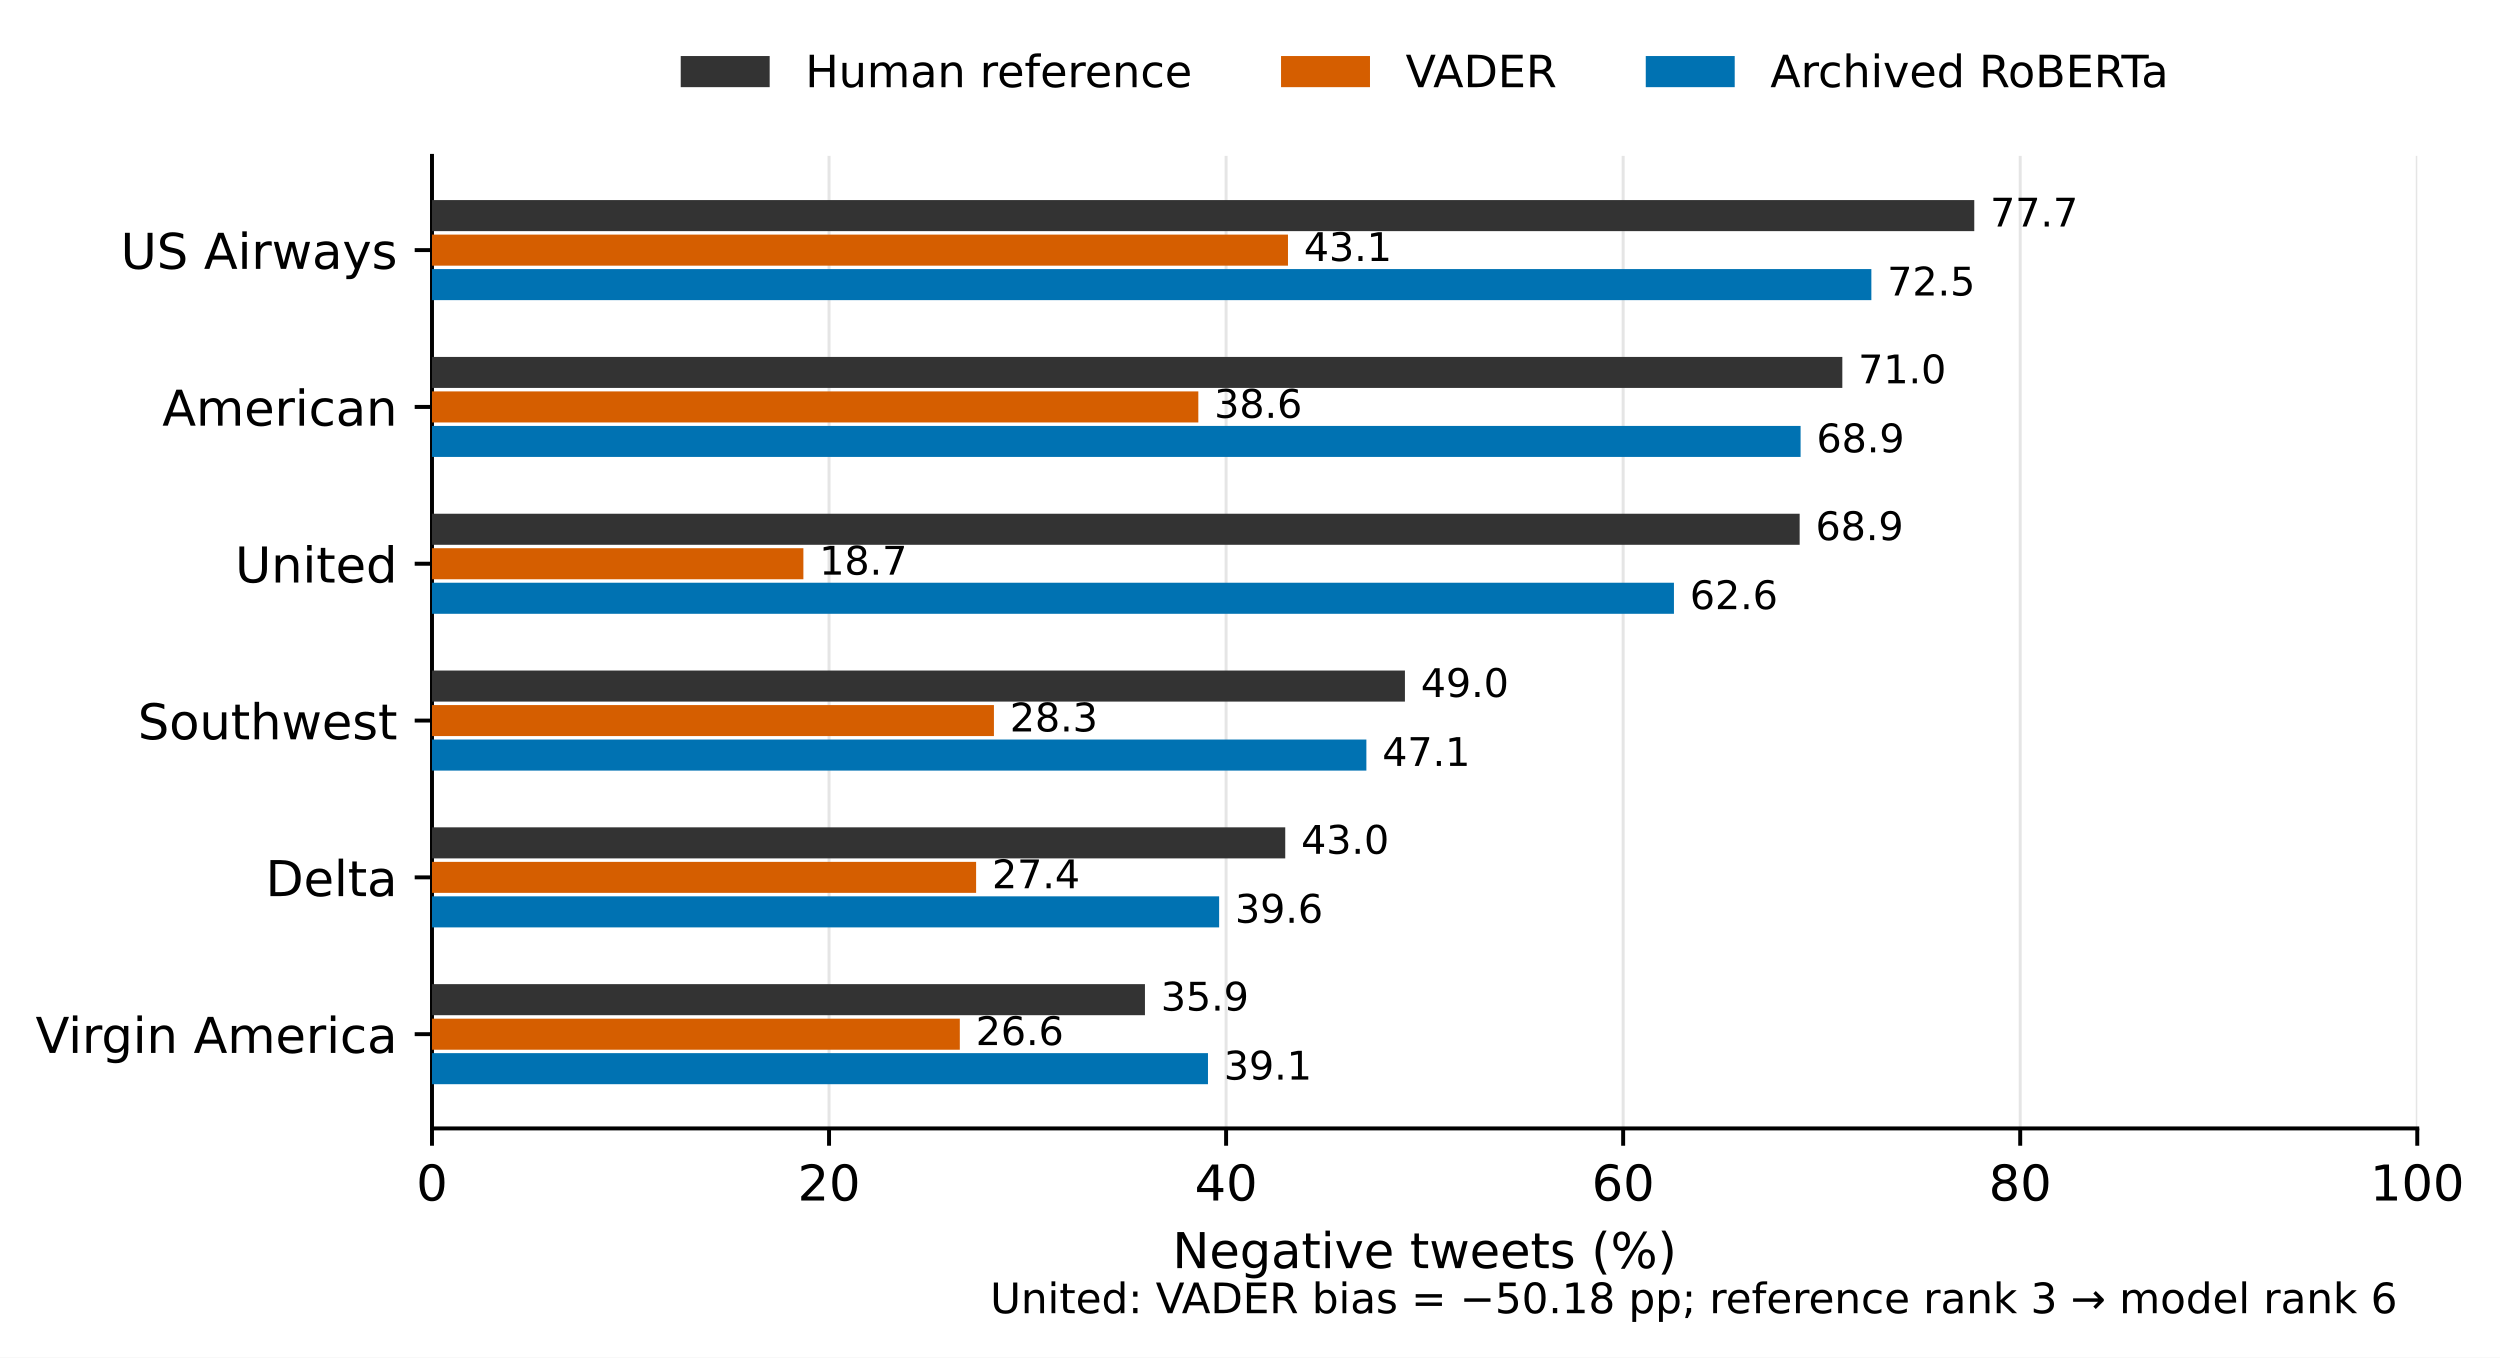
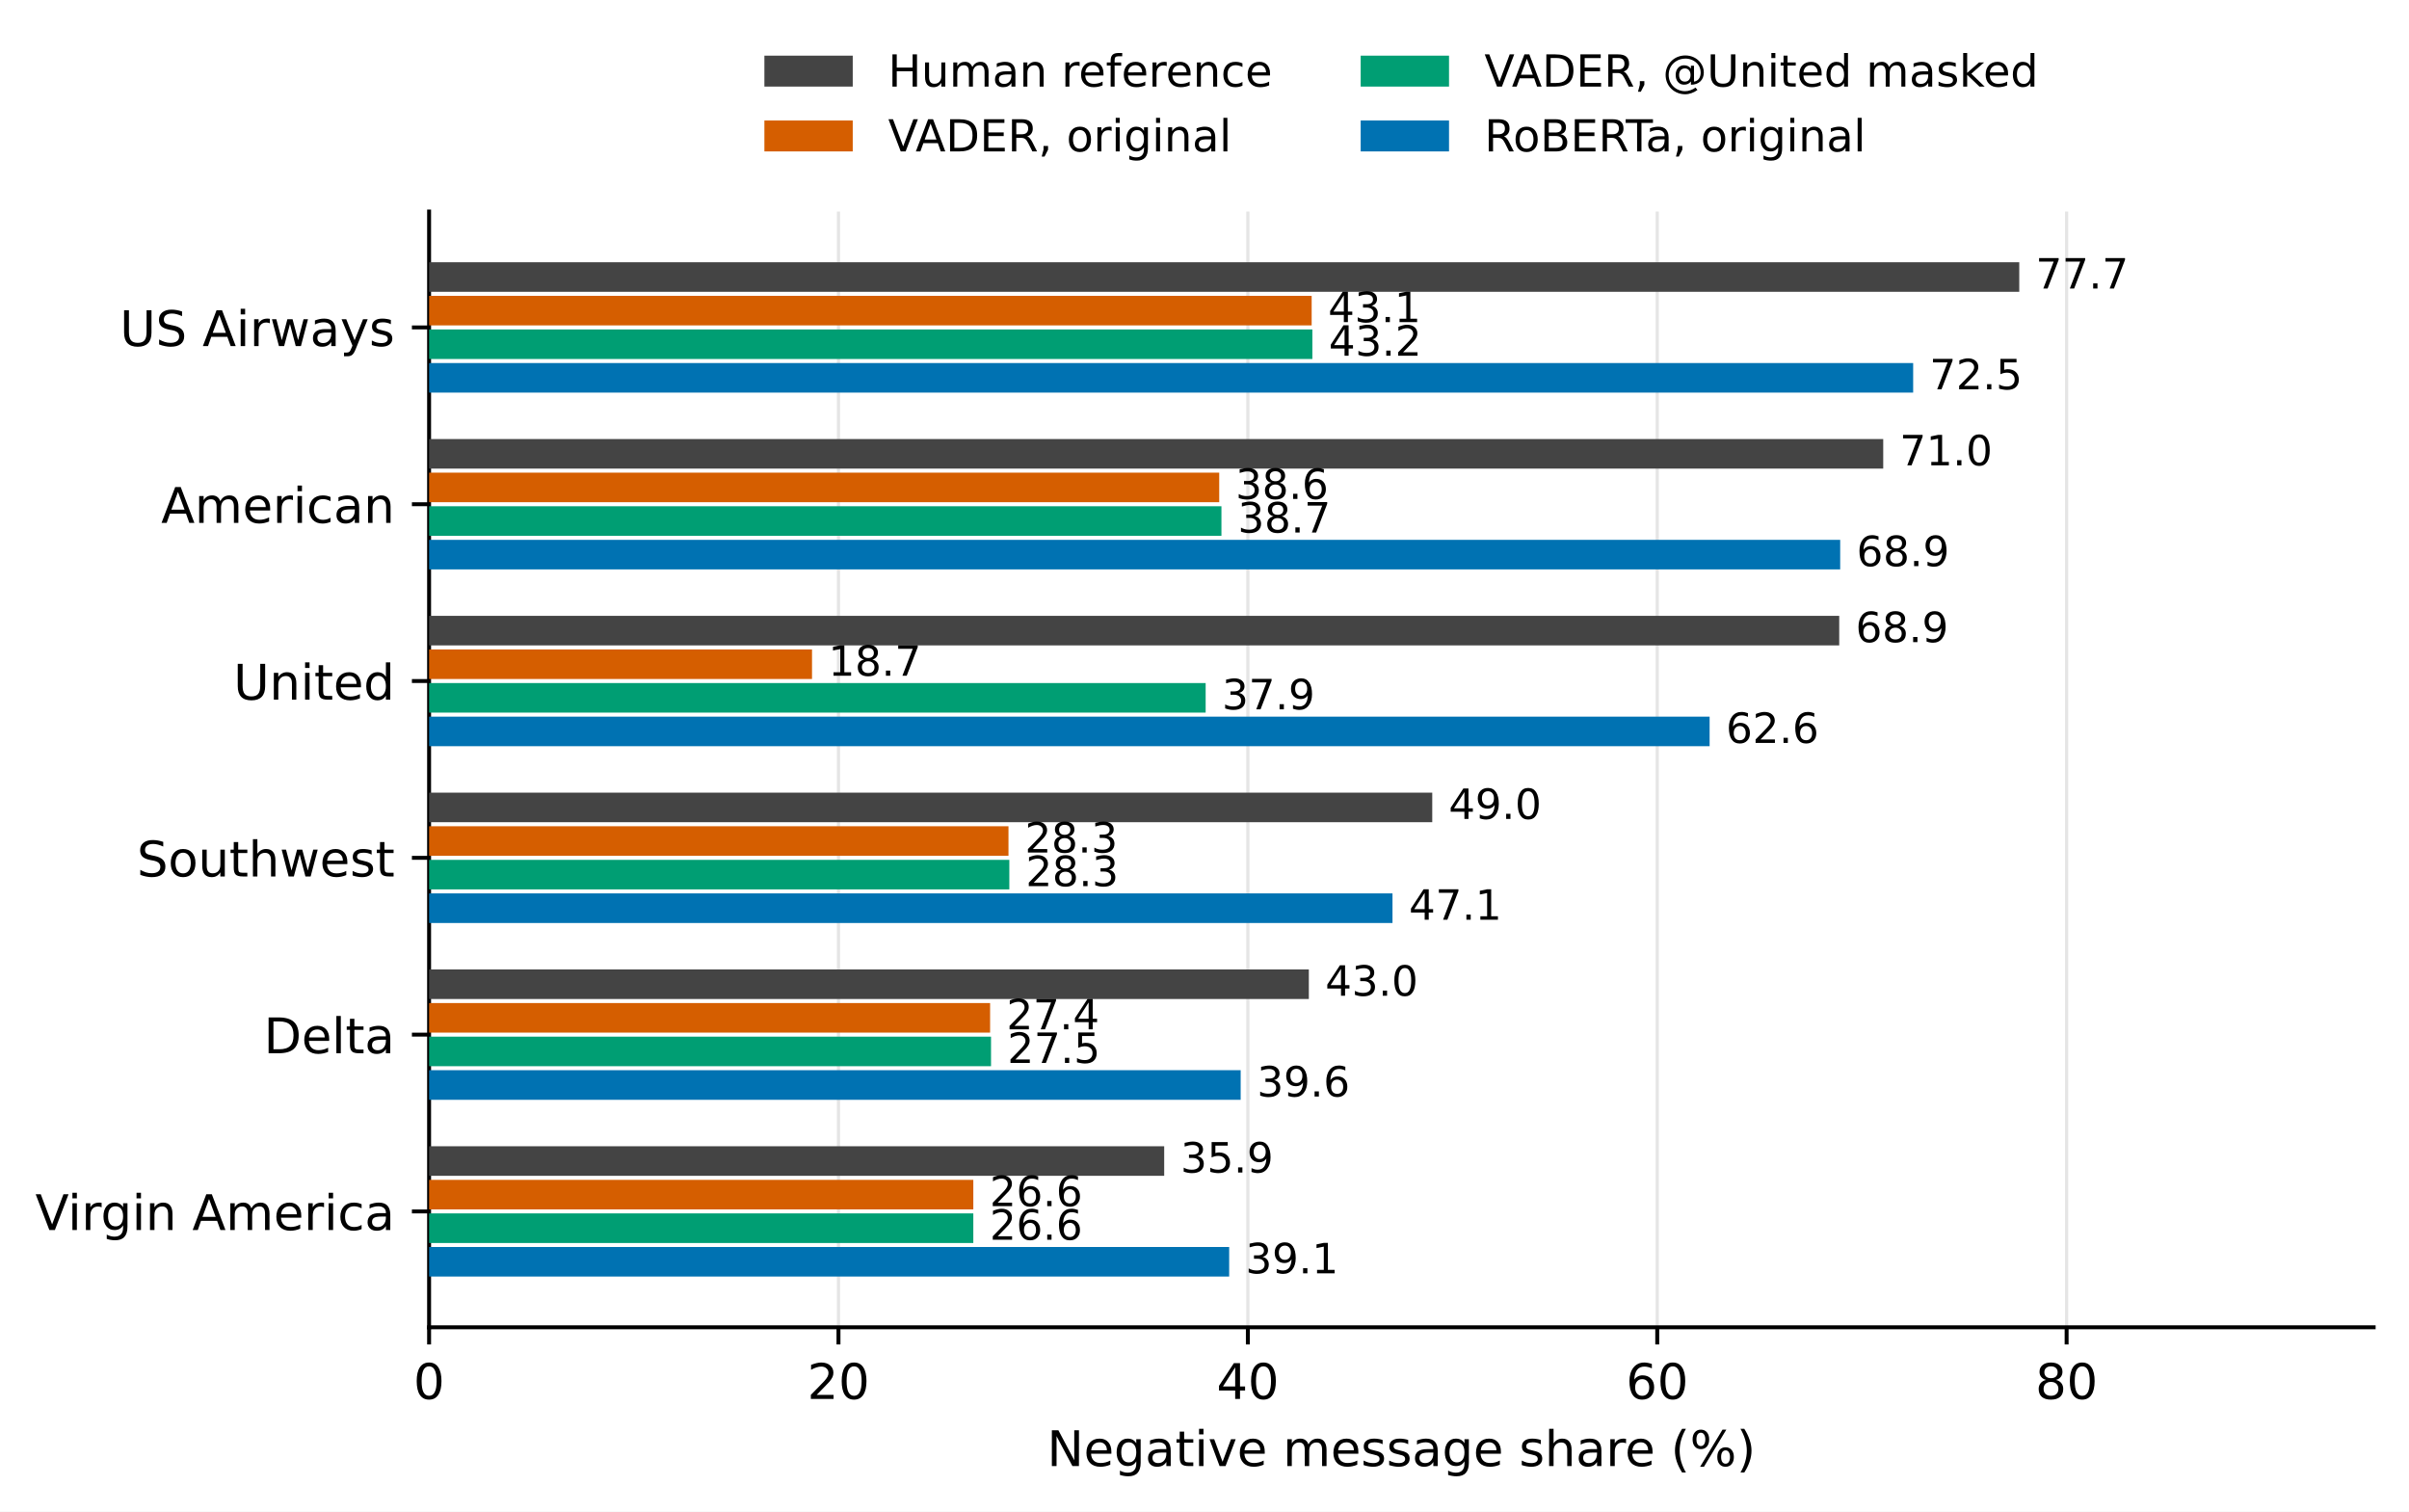
- <svg xmlns="http://www.w3.org/2000/svg" xmlns:xlink="http://www.w3.org/1999/xlink" width="505.926pt" height="274.721pt" viewBox="0 0 505.926 274.721" version="1.1">
+ <svg xmlns="http://www.w3.org/2000/svg" xmlns:xlink="http://www.w3.org/1999/xlink" width="490.802pt" height="307.954pt" viewBox="0 0 490.802 307.954" version="1.1">
  <defs>
    <style type="text/css">*{stroke-linejoin: round; stroke-linecap: butt}</style>
  </defs>
  <g id="figure_1">
    <g id="patch_1">
-       <path d="M 0 274.721  L 505.926 274.721  L 505.926 0  L 0 0  z " style="fill: #ffffff" />
+       <path d="M 0 307.954 L 490.802 307.954 L 490.802 0 L 0 0 z " style="fill: #ffffff" />
    </g>
    <g id="axes_1">
      <g id="patch_2">
-         <path d="M 87.422 228.359  L 489.182 228.359  L 489.182 31.547  L 87.422 31.547  z " style="fill: #ffffff" />
+         <path d="M 87.422 270.398 L 483.602 270.398 L 483.602 43.094 L 87.422 43.094 z " style="fill: #ffffff" />
      </g>
      <g id="matplotlib.axis_1">
        <g id="xtick_1">
          <g id="line2d_1">
-             <path d="M 87.422 228.359  L 87.422 31.547  " clip-path="url(#pfa3105488c)" style="fill: none; stroke: #e5e5e5; stroke-width: 0.6; stroke-linecap: square" />
+             <path d="M 87.422 270.398 L 87.422 43.094 " clip-path="url(#p3e09c1a97e)" style="fill: none; stroke: #e5e5e5; stroke-width: 0.65; stroke-linecap: square" />
          </g>
          <g id="line2d_2">
            <defs>
-               <path id="mf309adf882" d="M 0 0  L 0 3.5  " style="stroke: #000000; stroke-width: 0.8" />
+               <path id="m27951ff203" d="M 0 0 L 0 3.5 " style="stroke: #000000; stroke-width: 0.8" />
            </defs>
            <g>
-               <use xlink:href="#mf309adf882" x="87.422" y="228.359" style="stroke: #000000; stroke-width: 0.8" />
+               <use xlink:href="#m27951ff203" x="87.422" y="270.398" style="stroke: #000000; stroke-width: 0.8" />
            </g>
          </g>
          <g id="text_1">
-             <text style="font-size: 10px; font-family: 'DejaVu Sans'; text-anchor: middle" x="87.422" y="242.957" transform="rotate(-0 87.42188 242.957)">0</text>
+             <text style="font-size: 10px; font-family: 'DejaVu Sans'; text-anchor: middle" x="87.422" y="284.996" transform="rotate(-0 87.42188 284.9961)">0</text>
          </g>
        </g>
        <g id="xtick_2">
          <g id="line2d_3">
-             <path d="M 167.774 228.359  L 167.774 31.547  " clip-path="url(#pfa3105488c)" style="fill: none; stroke: #e5e5e5; stroke-width: 0.6; stroke-linecap: square" />
+             <path d="M 170.828 270.398 L 170.828 43.094 " clip-path="url(#p3e09c1a97e)" style="fill: none; stroke: #e5e5e5; stroke-width: 0.65; stroke-linecap: square" />
          </g>
          <g id="line2d_4">
            <g>
-               <use xlink:href="#mf309adf882" x="167.774" y="228.359" style="stroke: #000000; stroke-width: 0.8" />
+               <use xlink:href="#m27951ff203" x="170.828" y="270.398" style="stroke: #000000; stroke-width: 0.8" />
            </g>
          </g>
          <g id="text_2">
-             <text style="font-size: 10px; font-family: 'DejaVu Sans'; text-anchor: middle" x="167.774" y="242.957" transform="rotate(-0 167.7739 242.957)">20</text>
+             <text style="font-size: 10px; font-family: 'DejaVu Sans'; text-anchor: middle" x="170.828" y="284.996" transform="rotate(-0 170.8282 284.9961)">20</text>
          </g>
        </g>
        <g id="xtick_3">
          <g id="line2d_5">
-             <path d="M 248.126 228.359  L 248.126 31.547  " clip-path="url(#pfa3105488c)" style="fill: none; stroke: #e5e5e5; stroke-width: 0.6; stroke-linecap: square" />
+             <path d="M 254.235 270.398 L 254.235 43.094 " clip-path="url(#p3e09c1a97e)" style="fill: none; stroke: #e5e5e5; stroke-width: 0.65; stroke-linecap: square" />
          </g>
          <g id="line2d_6">
            <g>
-               <use xlink:href="#mf309adf882" x="248.126" y="228.359" style="stroke: #000000; stroke-width: 0.8" />
+               <use xlink:href="#m27951ff203" x="254.235" y="270.398" style="stroke: #000000; stroke-width: 0.8" />
            </g>
          </g>
          <g id="text_3">
-             <text style="font-size: 10px; font-family: 'DejaVu Sans'; text-anchor: middle" x="248.126" y="242.957" transform="rotate(-0 248.1259 242.957)">40</text>
+             <text style="font-size: 10px; font-family: 'DejaVu Sans'; text-anchor: middle" x="254.235" y="284.996" transform="rotate(-0 254.2345 284.9961)">40</text>
          </g>
        </g>
        <g id="xtick_4">
          <g id="line2d_7">
-             <path d="M 328.478 228.359  L 328.478 31.547  " clip-path="url(#pfa3105488c)" style="fill: none; stroke: #e5e5e5; stroke-width: 0.6; stroke-linecap: square" />
+             <path d="M 337.641 270.398 L 337.641 43.094 " clip-path="url(#p3e09c1a97e)" style="fill: none; stroke: #e5e5e5; stroke-width: 0.65; stroke-linecap: square" />
          </g>
          <g id="line2d_8">
            <g>
-               <use xlink:href="#mf309adf882" x="328.478" y="228.359" style="stroke: #000000; stroke-width: 0.8" />
+               <use xlink:href="#m27951ff203" x="337.641" y="270.398" style="stroke: #000000; stroke-width: 0.8" />
            </g>
          </g>
          <g id="text_4">
-             <text style="font-size: 10px; font-family: 'DejaVu Sans'; text-anchor: middle" x="328.478" y="242.957" transform="rotate(-0 328.4779 242.957)">60</text>
+             <text style="font-size: 10px; font-family: 'DejaVu Sans'; text-anchor: middle" x="337.641" y="284.996" transform="rotate(-0 337.6408 284.9961)">60</text>
          </g>
        </g>
        <g id="xtick_5">
          <g id="line2d_9">
-             <path d="M 408.83 228.359  L 408.83 31.547  " clip-path="url(#pfa3105488c)" style="fill: none; stroke: #e5e5e5; stroke-width: 0.6; stroke-linecap: square" />
+             <path d="M 421.047 270.398 L 421.047 43.094 " clip-path="url(#p3e09c1a97e)" style="fill: none; stroke: #e5e5e5; stroke-width: 0.65; stroke-linecap: square" />
          </g>
          <g id="line2d_10">
            <g>
-               <use xlink:href="#mf309adf882" x="408.83" y="228.359" style="stroke: #000000; stroke-width: 0.8" />
+               <use xlink:href="#m27951ff203" x="421.047" y="270.398" style="stroke: #000000; stroke-width: 0.8" />
            </g>
          </g>
          <g id="text_5">
-             <text style="font-size: 10px; font-family: 'DejaVu Sans'; text-anchor: middle" x="408.83" y="242.957" transform="rotate(-0 408.8299 242.957)">80</text>
-           </g>
-         </g>
-         <g id="xtick_6">
-           <g id="line2d_11">
-             <path d="M 489.182 228.359  L 489.182 31.547  " clip-path="url(#pfa3105488c)" style="fill: none; stroke: #e5e5e5; stroke-width: 0.6; stroke-linecap: square" />
-           </g>
-           <g id="line2d_12">
-             <g>
-               <use xlink:href="#mf309adf882" x="489.182" y="228.359" style="stroke: #000000; stroke-width: 0.8" />
-             </g>
-           </g>
-           <g id="text_6">
-             <text style="font-size: 10px; font-family: 'DejaVu Sans'; text-anchor: middle" x="489.182" y="242.957" transform="rotate(-0 489.1819 242.957)">100</text>
-           </g>
-         </g>
-         <g id="text_7">
-           <text style="font-size: 10px; font-family: 'DejaVu Sans'; text-anchor: middle" x="288.302" y="256.635" transform="rotate(-0 288.3019 256.6351)">Negative tweets (%)</text>
+             <text style="font-size: 10px; font-family: 'DejaVu Sans'; text-anchor: middle" x="421.047" y="284.996" transform="rotate(-0 421.0471 284.9961)">80</text>
+           </g>
+         </g>
+         <g id="text_6">
+           <text style="font-size: 10px; font-family: 'DejaVu Sans'; text-anchor: middle" x="285.512" y="298.674" transform="rotate(-0 285.5119 298.6742)">Negative message share (%)</text>
        </g>
      </g>
      <g id="matplotlib.axis_2">
        <g id="ytick_1">
+           <g id="line2d_11">
+             <defs>
+               <path id="mf4ad409b9f" d="M 0 0 L -3.5 0 " style="stroke: #000000; stroke-width: 0.8" />
+             </defs>
+             <g>
+               <use xlink:href="#mf4ad409b9f" x="87.422" y="66.702" style="stroke: #000000; stroke-width: 0.8" />
+             </g>
+           </g>
+           <g id="text_7">
+             <text style="font-size: 10px; font-family: 'DejaVu Sans'; text-anchor: end" x="80.422" y="70.501" transform="rotate(-0 80.42188 70.50096)">US Airways</text>
+           </g>
+         </g>
+         <g id="ytick_2">
+           <g id="line2d_12">
+             <g>
+               <use xlink:href="#mf4ad409b9f" x="87.422" y="102.719" style="stroke: #000000; stroke-width: 0.8" />
+             </g>
+           </g>
+           <g id="text_8">
+             <text style="font-size: 10px; font-family: 'DejaVu Sans'; text-anchor: end" x="80.422" y="106.519" transform="rotate(-0 80.42188 106.5185)">American</text>
+           </g>
+         </g>
+         <g id="ytick_3">
          <g id="line2d_13">
-             <defs>
-               <path id="mdc3996a9a2" d="M 0 0  L -3.5 0  " style="stroke: #000000; stroke-width: 0.8" />
-             </defs>
-             <g>
-               <use xlink:href="#mdc3996a9a2" x="87.422" y="50.616" style="stroke: #000000; stroke-width: 0.8" />
-             </g>
-           </g>
-           <g id="text_8">
-             <text style="font-size: 10px; font-family: 'DejaVu Sans'; text-anchor: end" x="80.422" y="54.415" transform="rotate(-0 80.42188 54.41513)">US Airways</text>
-           </g>
-         </g>
-         <g id="ytick_2">
+             <g>
+               <use xlink:href="#mf4ad409b9f" x="87.422" y="138.737" style="stroke: #000000; stroke-width: 0.8" />
+             </g>
+           </g>
+           <g id="text_9">
+             <text style="font-size: 10px; font-family: 'DejaVu Sans'; text-anchor: end" x="80.422" y="142.536" transform="rotate(-0 80.42188 142.5361)">United</text>
+           </g>
+         </g>
+         <g id="ytick_4">
          <g id="line2d_14">
            <g>
-               <use xlink:href="#mdc3996a9a2" x="87.422" y="82.351" style="stroke: #000000; stroke-width: 0.8" />
-             </g>
-           </g>
-           <g id="text_9">
-             <text style="font-size: 10px; font-family: 'DejaVu Sans'; text-anchor: end" x="80.422" y="86.15" transform="rotate(-0 80.42188 86.14978)">American</text>
-           </g>
-         </g>
-         <g id="ytick_3">
+               <use xlink:href="#mf4ad409b9f" x="87.422" y="174.754" style="stroke: #000000; stroke-width: 0.8" />
+             </g>
+           </g>
+           <g id="text_10">
+             <text style="font-size: 10px; font-family: 'DejaVu Sans'; text-anchor: end" x="80.422" y="178.554" transform="rotate(-0 80.42188 178.5537)">Southwest</text>
+           </g>
+         </g>
+         <g id="ytick_5">
          <g id="line2d_15">
            <g>
-               <use xlink:href="#mdc3996a9a2" x="87.422" y="114.085" style="stroke: #000000; stroke-width: 0.8" />
-             </g>
-           </g>
-           <g id="text_10">
-             <text style="font-size: 10px; font-family: 'DejaVu Sans'; text-anchor: end" x="80.422" y="117.884" transform="rotate(-0 80.42188 117.8844)">United</text>
-           </g>
-         </g>
-         <g id="ytick_4">
+               <use xlink:href="#mf4ad409b9f" x="87.422" y="210.772" style="stroke: #000000; stroke-width: 0.8" />
+             </g>
+           </g>
+           <g id="text_11">
+             <text style="font-size: 10px; font-family: 'DejaVu Sans'; text-anchor: end" x="80.422" y="214.571" transform="rotate(-0 80.42188 214.5712)">Delta</text>
+           </g>
+         </g>
+         <g id="ytick_6">
          <g id="line2d_16">
            <g>
-               <use xlink:href="#mdc3996a9a2" x="87.422" y="145.82" style="stroke: #000000; stroke-width: 0.8" />
-             </g>
-           </g>
-           <g id="text_11">
-             <text style="font-size: 10px; font-family: 'DejaVu Sans'; text-anchor: end" x="80.422" y="149.619" transform="rotate(-0 80.42188 149.6191)">Southwest</text>
-           </g>
-         </g>
-         <g id="ytick_5">
-           <g id="line2d_17">
-             <g>
-               <use xlink:href="#mdc3996a9a2" x="87.422" y="177.555" style="stroke: #000000; stroke-width: 0.8" />
+               <use xlink:href="#mf4ad409b9f" x="87.422" y="246.79" style="stroke: #000000; stroke-width: 0.8" />
            </g>
          </g>
          <g id="text_12">
-             <text style="font-size: 10px; font-family: 'DejaVu Sans'; text-anchor: end" x="80.422" y="181.354" transform="rotate(-0 80.42188 181.3538)">Delta</text>
-           </g>
-         </g>
-         <g id="ytick_6">
-           <g id="line2d_18">
-             <g>
-               <use xlink:href="#mdc3996a9a2" x="87.422" y="209.289" style="stroke: #000000; stroke-width: 0.8" />
-             </g>
-           </g>
-           <g id="text_13">
-             <text style="font-size: 10px; font-family: 'DejaVu Sans'; text-anchor: end" x="80.422" y="213.088" transform="rotate(-0 80.42188 213.0884)">Virgin America</text>
+             <text style="font-size: 10px; font-family: 'DejaVu Sans'; text-anchor: end" x="80.422" y="250.589" transform="rotate(-0 80.42188 250.5888)">Virgin America</text>
          </g>
        </g>
      </g>
      <g id="patch_3">
-         <path d="M 87.422 228.359  L 87.422 31.547  " style="fill: none; stroke: #000000; stroke-width: 0.8; stroke-linejoin: miter; stroke-linecap: square" />
+         <path d="M 87.422 270.398 L 87.422 43.094 " style="fill: none; stroke: #000000; stroke-width: 0.8; stroke-linejoin: miter; stroke-linecap: square" />
      </g>
      <g id="patch_4">
-         <path d="M 87.422 228.359  L 489.182 228.359  " style="fill: none; stroke: #000000; stroke-width: 0.8; stroke-linejoin: miter; stroke-linecap: square" />
+         <path d="M 87.422 270.398 L 483.602 270.398 " style="fill: none; stroke: #000000; stroke-width: 0.8; stroke-linejoin: miter; stroke-linecap: square" />
      </g>
      <g id="patch_5">
-         <path d="M 87.422 40.493  L 399.534 40.493  L 399.534 46.776  L 87.422 46.776  z " clip-path="url(#pfa3105488c)" style="fill: #333333" />
+         <path d="M 87.422 53.426 L 411.398 53.426 L 411.398 59.448 L 87.422 59.448 z " clip-path="url(#p3e09c1a97e)" style="fill: #444444" />
      </g>
      <g id="patch_6">
-         <path d="M 87.422 72.227  L 372.833 72.227  L 372.833 78.511  L 87.422 78.511  z " clip-path="url(#pfa3105488c)" style="fill: #333333" />
+         <path d="M 87.422 89.443 L 383.682 89.443 L 383.682 95.465 L 87.422 95.465 z " clip-path="url(#p3e09c1a97e)" style="fill: #444444" />
      </g>
      <g id="patch_7">
-         <path d="M 87.422 103.962  L 364.197 103.962  L 364.197 110.245  L 87.422 110.245  z " clip-path="url(#pfa3105488c)" style="fill: #333333" />
+         <path d="M 87.422 125.461 L 374.718 125.461 L 374.718 131.483 L 87.422 131.483 z " clip-path="url(#p3e09c1a97e)" style="fill: #444444" />
      </g>
      <g id="patch_8">
-         <path d="M 87.422 135.697  L 284.317 135.697  L 284.317 141.98  L 87.422 141.98  z " clip-path="url(#pfa3105488c)" style="fill: #333333" />
+         <path d="M 87.422 161.478 L 291.802 161.478 L 291.802 167.501 L 87.422 167.501 z " clip-path="url(#p3e09c1a97e)" style="fill: #444444" />
      </g>
      <g id="patch_9">
-         <path d="M 87.422 167.431  L 260.096 167.431  L 260.096 173.715  L 87.422 173.715  z " clip-path="url(#pfa3105488c)" style="fill: #333333" />
+         <path d="M 87.422 197.496 L 266.659 197.496 L 266.659 203.518 L 87.422 203.518 z " clip-path="url(#p3e09c1a97e)" style="fill: #444444" />
      </g>
      <g id="patch_10">
-         <path d="M 87.422 199.166  L 231.705 199.166  L 231.705 205.449  L 87.422 205.449  z " clip-path="url(#pfa3105488c)" style="fill: #333333" />
+         <path d="M 87.422 233.514 L 237.189 233.514 L 237.189 239.536 L 87.422 239.536 z " clip-path="url(#p3e09c1a97e)" style="fill: #444444" />
+       </g>
+       <g id="text_13">
+         <text style="font-size: 8.5px; font-family: 'DejaVu Sans'; text-anchor: start" x="414.734" y="58.782" transform="rotate(-0 414.7343 58.7822)">77.7</text>
      </g>
      <g id="text_14">
-         <text style="font-size: 8px; font-family: 'DejaVu Sans'; text-anchor: start" x="402.748" y="45.842" transform="rotate(-0 402.7482 45.84178)">77.7</text>
+         <text style="font-size: 8.5px; font-family: 'DejaVu Sans'; text-anchor: start" x="387.018" y="94.8" transform="rotate(-0 387.0183 94.79977)">71.0</text>
      </g>
      <g id="text_15">
-         <text style="font-size: 8px; font-family: 'DejaVu Sans'; text-anchor: start" x="376.047" y="77.576" transform="rotate(-0 376.0472 77.57644)">71.0</text>
+         <text style="font-size: 8.5px; font-family: 'DejaVu Sans'; text-anchor: start" x="378.054" y="130.817" transform="rotate(-0 378.0538 130.8173)">68.9</text>
      </g>
      <g id="text_16">
-         <text style="font-size: 8px; font-family: 'DejaVu Sans'; text-anchor: start" x="367.411" y="109.311" transform="rotate(-0 367.411 109.3111)">68.9</text>
+         <text style="font-size: 8.5px; font-family: 'DejaVu Sans'; text-anchor: start" x="295.138" y="166.835" transform="rotate(-0 295.1381 166.8349)">49.0</text>
      </g>
      <g id="text_17">
-         <text style="font-size: 8px; font-family: 'DejaVu Sans'; text-anchor: start" x="287.532" y="141.046" transform="rotate(-0 287.5316 141.0458)">49.0</text>
+         <text style="font-size: 8.5px; font-family: 'DejaVu Sans'; text-anchor: start" x="269.995" y="202.852" transform="rotate(-0 269.9954 202.8525)">43.0</text>
      </g>
      <g id="text_18">
-         <text style="font-size: 8px; font-family: 'DejaVu Sans'; text-anchor: start" x="263.31" y="172.78" transform="rotate(-0 263.3096 172.7804)">43.0</text>
+         <text style="font-size: 8.5px; font-family: 'DejaVu Sans'; text-anchor: start" x="240.525" y="238.87" transform="rotate(-0 240.5254 238.87)">35.9</text>
+       </g>
+       <g id="patch_11">
+         <path d="M 87.422 60.269 L 267.234 60.269 L 267.234 66.291 L 87.422 66.291 z " clip-path="url(#p3e09c1a97e)" style="fill: #d55e00" />
+       </g>
+       <g id="patch_12">
+         <path d="M 87.422 96.287 L 248.4 96.287 L 248.4 102.309 L 87.422 102.309 z " clip-path="url(#p3e09c1a97e)" style="fill: #d55e00" />
+       </g>
+       <g id="patch_13">
+         <path d="M 87.422 132.304 L 165.438 132.304 L 165.438 138.326 L 87.422 138.326 z " clip-path="url(#p3e09c1a97e)" style="fill: #d55e00" />
+       </g>
+       <g id="patch_14">
+         <path d="M 87.422 168.322 L 205.466 168.322 L 205.466 174.344 L 87.422 174.344 z " clip-path="url(#p3e09c1a97e)" style="fill: #d55e00" />
+       </g>
+       <g id="patch_15">
+         <path d="M 87.422 204.339 L 201.721 204.339 L 201.721 210.361 L 87.422 210.361 z " clip-path="url(#p3e09c1a97e)" style="fill: #d55e00" />
+       </g>
+       <g id="patch_16">
+         <path d="M 87.422 240.357 L 198.299 240.357 L 198.299 246.379 L 87.422 246.379 z " clip-path="url(#p3e09c1a97e)" style="fill: #d55e00" />
      </g>
      <g id="text_19">
-         <text style="font-size: 8px; font-family: 'DejaVu Sans'; text-anchor: start" x="234.919" y="204.515" transform="rotate(-0 234.9188 204.5151)">35.9</text>
-       </g>
-       <g id="patch_11">
-         <path d="M 87.422 47.474  L 260.649 47.474  L 260.649 53.758  L 87.422 53.758  z " clip-path="url(#pfa3105488c)" style="fill: #d55e00" />
-       </g>
-       <g id="patch_12">
-         <path d="M 87.422 79.209  L 242.505 79.209  L 242.505 85.492  L 87.422 85.492  z " clip-path="url(#pfa3105488c)" style="fill: #d55e00" />
-       </g>
-       <g id="patch_13">
-         <path d="M 87.422 110.943  L 162.581 110.943  L 162.581 117.227  L 87.422 117.227  z " clip-path="url(#pfa3105488c)" style="fill: #d55e00" />
-       </g>
-       <g id="patch_14">
-         <path d="M 87.422 142.678  L 201.143 142.678  L 201.143 148.962  L 87.422 148.962  z " clip-path="url(#pfa3105488c)" style="fill: #d55e00" />
-       </g>
-       <g id="patch_15">
-         <path d="M 87.422 174.413  L 197.535 174.413  L 197.535 180.696  L 87.422 180.696  z " clip-path="url(#pfa3105488c)" style="fill: #d55e00" />
-       </g>
-       <g id="patch_16">
-         <path d="M 87.422 206.147  L 194.239 206.147  L 194.239 212.431  L 87.422 212.431  z " clip-path="url(#pfa3105488c)" style="fill: #d55e00" />
+         <text style="font-size: 8.5px; font-family: 'DejaVu Sans'; text-anchor: start" x="270.57" y="65.626" transform="rotate(-0 270.5699 65.62554)">43.1</text>
      </g>
      <g id="text_20">
-         <text style="font-size: 8px; font-family: 'DejaVu Sans'; text-anchor: start" x="263.863" y="52.823" transform="rotate(-0 263.8631 52.82341)">43.1</text>
+         <text style="font-size: 8.5px; font-family: 'DejaVu Sans'; text-anchor: start" x="251.736" y="101.643" transform="rotate(-0 251.7362 101.6431)">38.6</text>
      </g>
      <g id="text_21">
-         <text style="font-size: 8px; font-family: 'DejaVu Sans'; text-anchor: start" x="245.719" y="84.558" transform="rotate(-0 245.7191 84.55807)">38.6</text>
+         <text style="font-size: 8.5px; font-family: 'DejaVu Sans'; text-anchor: start" x="168.774" y="137.661" transform="rotate(-0 168.7742 137.6607)">18.7</text>
      </g>
      <g id="text_22">
-         <text style="font-size: 8px; font-family: 'DejaVu Sans'; text-anchor: start" x="165.795" y="116.293" transform="rotate(-0 165.7951 116.2927)">18.7</text>
+         <text style="font-size: 8.5px; font-family: 'DejaVu Sans'; text-anchor: start" x="208.802" y="173.678" transform="rotate(-0 208.8022 173.6782)">28.3</text>
      </g>
      <g id="text_23">
-         <text style="font-size: 8px; font-family: 'DejaVu Sans'; text-anchor: start" x="204.357" y="148.027" transform="rotate(-0 204.3573 148.0274)">28.3</text>
+         <text style="font-size: 8.5px; font-family: 'DejaVu Sans'; text-anchor: start" x="205.057" y="209.696" transform="rotate(-0 205.0571 209.6958)">27.4</text>
      </g>
      <g id="text_24">
-         <text style="font-size: 8px; font-family: 'DejaVu Sans'; text-anchor: start" x="200.749" y="179.762" transform="rotate(-0 200.7493 179.762)">27.4</text>
+         <text style="font-size: 8.5px; font-family: 'DejaVu Sans'; text-anchor: start" x="201.636" y="245.713" transform="rotate(-0 201.6356 245.7134)">26.6</text>
+       </g>
+       <g id="patch_17">
+         <path d="M 87.422 67.112 L 267.377 67.112 L 267.377 73.134 L 87.422 73.134 z " clip-path="url(#p3e09c1a97e)" style="fill: #009e73" />
+       </g>
+       <g id="patch_18">
+         <path d="M 87.422 103.13 L 248.853 103.13 L 248.853 109.152 L 87.422 109.152 z " clip-path="url(#p3e09c1a97e)" style="fill: #009e73" />
+       </g>
+       <g id="patch_19">
+         <path d="M 87.422 139.147 L 245.636 139.147 L 245.636 145.17 L 87.422 145.17 z " clip-path="url(#p3e09c1a97e)" style="fill: #009e73" />
+       </g>
+       <g id="patch_20">
+         <path d="M 87.422 175.165 L 205.638 175.165 L 205.638 181.187 L 87.422 181.187 z " clip-path="url(#p3e09c1a97e)" style="fill: #009e73" />
+       </g>
+       <g id="patch_21">
+         <path d="M 87.422 211.183 L 201.908 211.183 L 201.908 217.205 L 87.422 217.205 z " clip-path="url(#p3e09c1a97e)" style="fill: #009e73" />
+       </g>
+       <g id="patch_22">
+         <path d="M 87.422 247.2 L 198.299 247.2 L 198.299 253.222 L 87.422 253.222 z " clip-path="url(#p3e09c1a97e)" style="fill: #009e73" />
      </g>
      <g id="text_25">
-         <text style="font-size: 8px; font-family: 'DejaVu Sans'; text-anchor: start" x="197.453" y="211.497" transform="rotate(-0 197.4531 211.4967)">26.6</text>
-       </g>
-       <g id="patch_17">
-         <path d="M 87.422 54.456  L 378.708 54.456  L 378.708 60.739  L 87.422 60.739  z " clip-path="url(#pfa3105488c)" style="fill: #0072b2" />
-       </g>
-       <g id="patch_18">
-         <path d="M 87.422 86.19  L 364.387 86.19  L 364.387 92.474  L 87.422 92.474  z " clip-path="url(#pfa3105488c)" style="fill: #0072b2" />
-       </g>
-       <g id="patch_19">
-         <path d="M 87.422 117.925  L 338.758 117.925  L 338.758 124.209  L 87.422 124.209  z " clip-path="url(#pfa3105488c)" style="fill: #0072b2" />
-       </g>
-       <g id="patch_20">
-         <path d="M 87.422 149.66  L 276.515 149.66  L 276.515 155.943  L 87.422 155.943  z " clip-path="url(#pfa3105488c)" style="fill: #0072b2" />
-       </g>
-       <g id="patch_21">
-         <path d="M 87.422 181.394  L 246.716 181.394  L 246.716 187.678  L 87.422 187.678  z " clip-path="url(#pfa3105488c)" style="fill: #0072b2" />
-       </g>
-       <g id="patch_22">
-         <path d="M 87.422 213.129  L 244.459 213.129  L 244.459 219.413  L 87.422 219.413  z " clip-path="url(#pfa3105488c)" style="fill: #0072b2" />
+         <text style="font-size: 8.5px; font-family: 'DejaVu Sans'; text-anchor: start" x="270.713" y="72.469" transform="rotate(-0 270.7131 72.46888)">43.2</text>
      </g>
      <g id="text_26">
-         <text style="font-size: 8px; font-family: 'DejaVu Sans'; text-anchor: start" x="381.922" y="59.805" transform="rotate(-0 381.9223 59.80503)">72.5</text>
+         <text style="font-size: 8.5px; font-family: 'DejaVu Sans'; text-anchor: start" x="252.19" y="108.486" transform="rotate(-0 252.1897 108.4864)">38.7</text>
      </g>
      <g id="text_27">
-         <text style="font-size: 8px; font-family: 'DejaVu Sans'; text-anchor: start" x="367.601" y="91.54" transform="rotate(-0 367.6013 91.53969)">68.9</text>
+         <text style="font-size: 8.5px; font-family: 'DejaVu Sans'; text-anchor: start" x="248.973" y="144.504" transform="rotate(-0 248.9726 144.504)">37.9</text>
      </g>
      <g id="text_28">
-         <text style="font-size: 8px; font-family: 'DejaVu Sans'; text-anchor: start" x="341.972" y="123.274" transform="rotate(-0 341.9725 123.2743)">62.6</text>
+         <text style="font-size: 8.5px; font-family: 'DejaVu Sans'; text-anchor: start" x="208.975" y="180.522" transform="rotate(-0 208.9745 180.5216)">28.3</text>
      </g>
      <g id="text_29">
-         <text style="font-size: 8px; font-family: 'DejaVu Sans'; text-anchor: start" x="279.729" y="155.009" transform="rotate(-0 279.7288 155.009)">47.1</text>
+         <text style="font-size: 8.5px; font-family: 'DejaVu Sans'; text-anchor: start" x="205.245" y="216.539" transform="rotate(-0 205.2447 216.5392)">27.5</text>
      </g>
      <g id="text_30">
-         <text style="font-size: 8px; font-family: 'DejaVu Sans'; text-anchor: start" x="249.93" y="186.744" transform="rotate(-0 249.9296 186.7437)">39.6</text>
+         <text style="font-size: 8.5px; font-family: 'DejaVu Sans'; text-anchor: start" x="201.636" y="252.557" transform="rotate(-0 201.6356 252.5567)">26.6</text>
+       </g>
+       <g id="patch_23">
+         <path d="M 87.422 73.956 L 389.781 73.956 L 389.781 79.978 L 87.422 79.978 z " clip-path="url(#p3e09c1a97e)" style="fill: #0072b2" />
+       </g>
+       <g id="patch_24">
+         <path d="M 87.422 109.973 L 374.915 109.973 L 374.915 115.995 L 87.422 115.995 z " clip-path="url(#p3e09c1a97e)" style="fill: #0072b2" />
+       </g>
+       <g id="patch_25">
+         <path d="M 87.422 145.991 L 348.312 145.991 L 348.312 152.013 L 87.422 152.013 z " clip-path="url(#p3e09c1a97e)" style="fill: #0072b2" />
+       </g>
+       <g id="patch_26">
+         <path d="M 87.422 182.008 L 283.702 182.008 L 283.702 188.031 L 87.422 188.031 z " clip-path="url(#p3e09c1a97e)" style="fill: #0072b2" />
+       </g>
+       <g id="patch_27">
+         <path d="M 87.422 218.026 L 252.771 218.026 L 252.771 224.048 L 87.422 224.048 z " clip-path="url(#p3e09c1a97e)" style="fill: #0072b2" />
+       </g>
+       <g id="patch_28">
+         <path d="M 87.422 254.044 L 250.428 254.044 L 250.428 260.066 L 87.422 260.066 z " clip-path="url(#p3e09c1a97e)" style="fill: #0072b2" />
      </g>
      <g id="text_31">
-         <text style="font-size: 8px; font-family: 'DejaVu Sans'; text-anchor: start" x="247.673" y="218.478" transform="rotate(-0 247.6731 218.4783)">39.1</text>
+         <text style="font-size: 8.5px; font-family: 'DejaVu Sans'; text-anchor: start" x="393.117" y="79.312" transform="rotate(-0 393.1168 79.31222)">72.5</text>
      </g>
      <g id="text_32">
-         <text style="font-size: 8.5px; font-family: 'DejaVu Sans'; text-anchor: end" x="485.164" y="265.753" transform="rotate(-0 485.1643 265.7528)">United: VADER bias = −50.18 pp; reference rank 3 → model rank 6</text>
+         <text style="font-size: 8.5px; font-family: 'DejaVu Sans'; text-anchor: start" x="378.251" y="115.33" transform="rotate(-0 378.2514 115.3298)">68.9</text>
+       </g>
+       <g id="text_33">
+         <text style="font-size: 8.5px; font-family: 'DejaVu Sans'; text-anchor: start" x="351.648" y="151.347" transform="rotate(-0 351.6484 151.3474)">62.6</text>
+       </g>
+       <g id="text_34">
+         <text style="font-size: 8.5px; font-family: 'DejaVu Sans'; text-anchor: start" x="287.039" y="187.365" transform="rotate(-0 287.0387 187.3649)">47.1</text>
+       </g>
+       <g id="text_35">
+         <text style="font-size: 8.5px; font-family: 'DejaVu Sans'; text-anchor: start" x="256.107" y="223.382" transform="rotate(-0 256.1068 223.3825)">39.6</text>
+       </g>
+       <g id="text_36">
+         <text style="font-size: 8.5px; font-family: 'DejaVu Sans'; text-anchor: start" x="253.765" y="259.4" transform="rotate(-0 253.7645 259.4001)">39.1</text>
      </g>
      <g id="legend_1">
-         <g id="patch_23">
-           <path d="M 137.759 17.639  L 155.759 17.639  L 155.759 11.339  L 137.759 11.339  z " style="fill: #333333" />
-         </g>
-         <g id="text_33">
-           <text style="font-size: 9px; font-family: 'DejaVu Sans'; text-anchor: start" x="162.959" y="17.639" transform="rotate(-0 162.9593 17.63859)">Human reference</text>
-         </g>
-         <g id="patch_24">
-           <path d="M 259.244 17.639  L 277.244 17.639  L 277.244 11.339  L 259.244 11.339  z " style="fill: #d55e00" />
-         </g>
-         <g id="text_34">
-           <text style="font-size: 9px; font-family: 'DejaVu Sans'; text-anchor: start" x="284.444" y="17.639" transform="rotate(-0 284.4438 17.63859)">VADER</text>
-         </g>
-         <g id="patch_25">
-           <path d="M 333.054 17.639  L 351.054 17.639  L 351.054 11.339  L 333.054 11.339  z " style="fill: #0072b2" />
-         </g>
-         <g id="text_35">
-           <text style="font-size: 9px; font-family: 'DejaVu Sans'; text-anchor: start" x="358.254" y="17.639" transform="rotate(-0 358.2537 17.63859)">Archived RoBERTa</text>
+         <g id="patch_29">
+           <path d="M 155.735 17.639 L 173.735 17.639 L 173.735 11.339 L 155.735 11.339 z " style="fill: #444444" />
+         </g>
+         <g id="text_37">
+           <text style="font-size: 9px; font-family: 'DejaVu Sans'; text-anchor: start" x="180.935" y="17.639" transform="rotate(-0 180.9354 17.63859)">Human reference</text>
+         </g>
+         <g id="patch_30">
+           <path d="M 155.735 30.849 L 173.735 30.849 L 173.735 24.549 L 155.735 24.549 z " style="fill: #d55e00" />
+         </g>
+         <g id="text_38">
+           <text style="font-size: 9px; font-family: 'DejaVu Sans'; text-anchor: start" x="180.935" y="30.849" transform="rotate(-0 180.9354 30.84891)">VADER, original</text>
+         </g>
+         <g id="patch_31">
+           <path d="M 277.22 17.639 L 295.22 17.639 L 295.22 11.339 L 277.22 11.339 z " style="fill: #009e73" />
+         </g>
+         <g id="text_39">
+           <text style="font-size: 9px; font-family: 'DejaVu Sans'; text-anchor: start" x="302.42" y="17.639" transform="rotate(-0 302.4199 17.63859)">VADER, @United masked</text>
+         </g>
+         <g id="patch_32">
+           <path d="M 277.22 30.849 L 295.22 30.849 L 295.22 24.549 L 277.22 24.549 z " style="fill: #0072b2" />
+         </g>
+         <g id="text_40">
+           <text style="font-size: 9px; font-family: 'DejaVu Sans'; text-anchor: start" x="302.42" y="30.849" transform="rotate(-0 302.4199 30.84891)">RoBERTa, original</text>
        </g>
      </g>
    </g>
  </g>
  <defs>
-     <clipPath id="pfa3105488c">
-       <rect x="87.422" y="31.547" width="401.76" height="196.812" />
+     <clipPath id="p3e09c1a97e">
+       <rect x="87.422" y="43.094" width="396.18" height="227.304" />
    </clipPath>
  </defs>
</svg>
